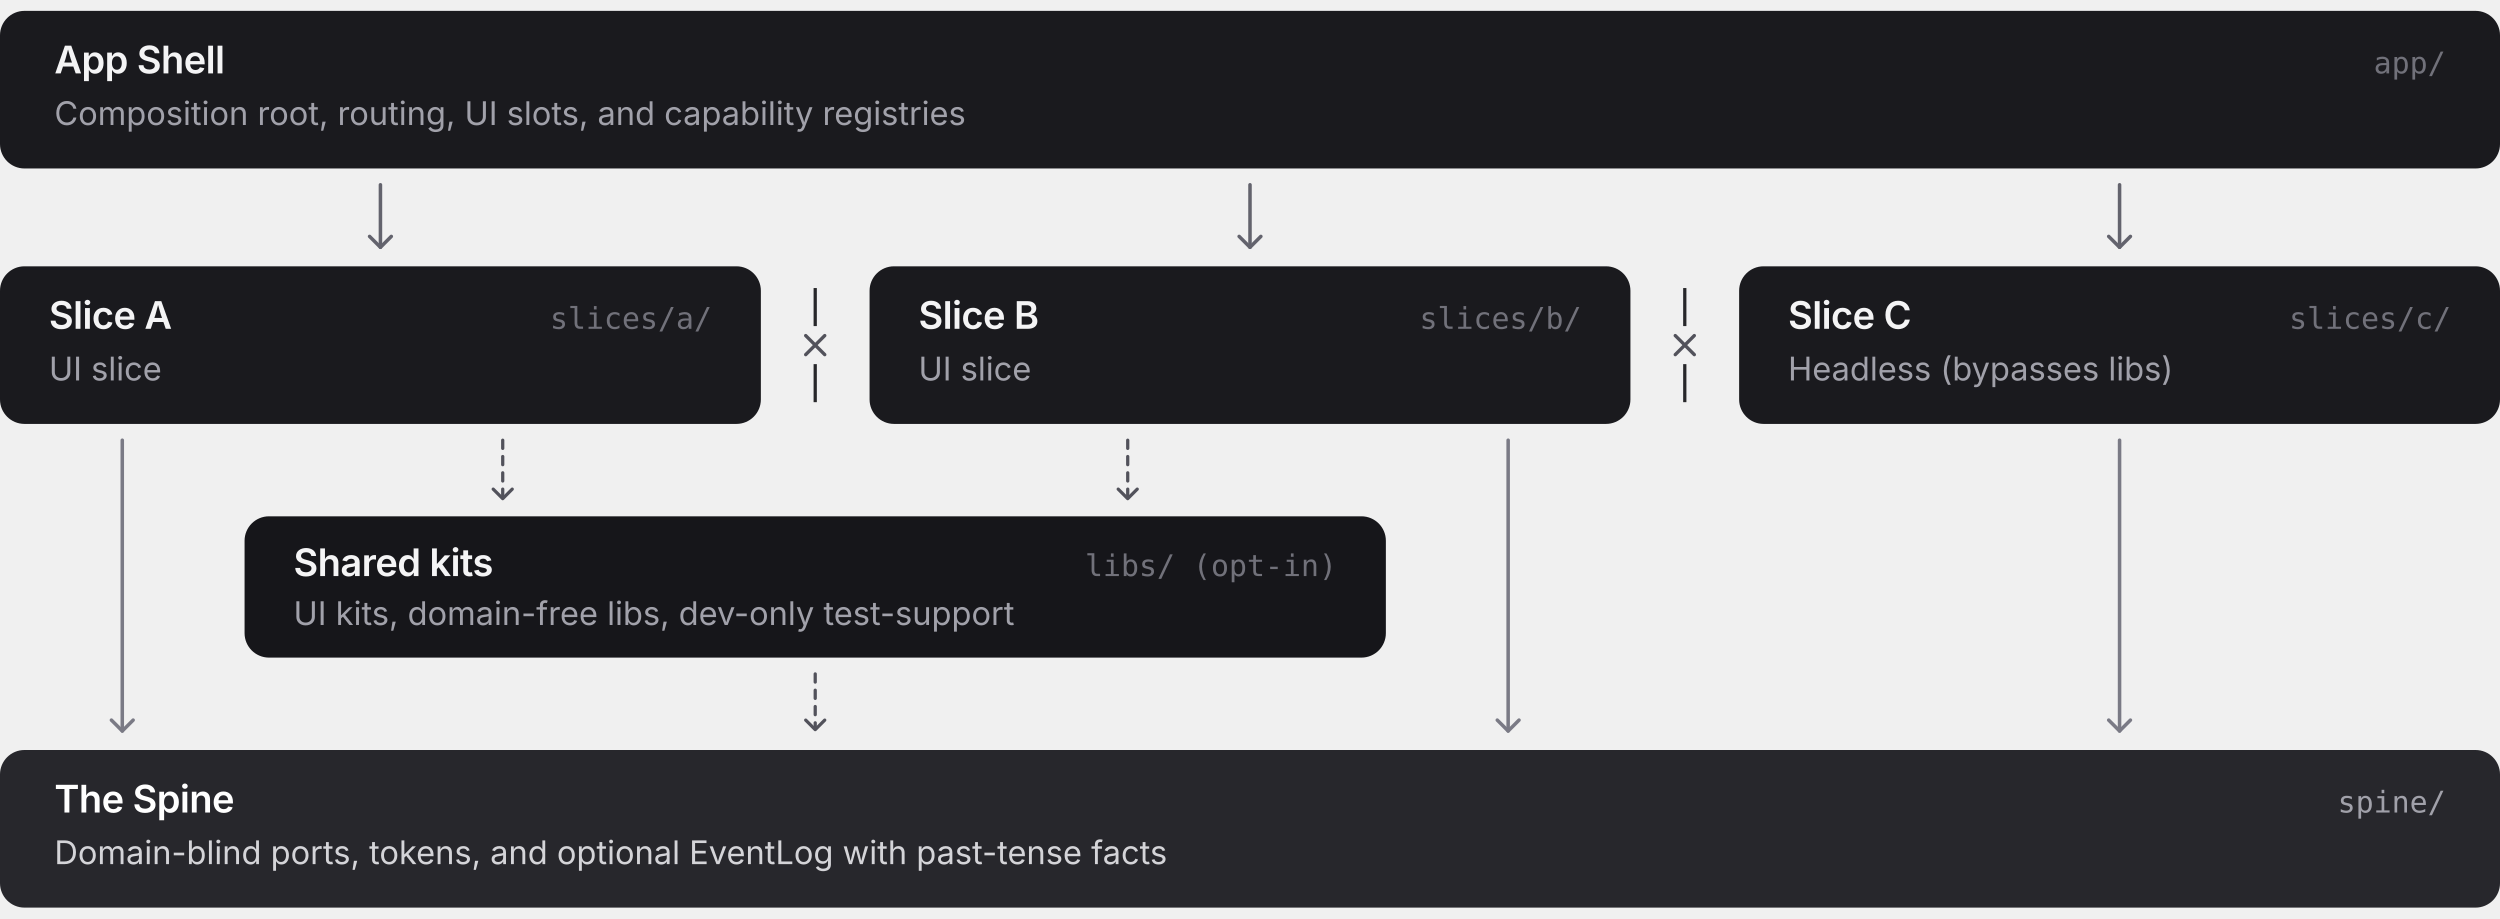
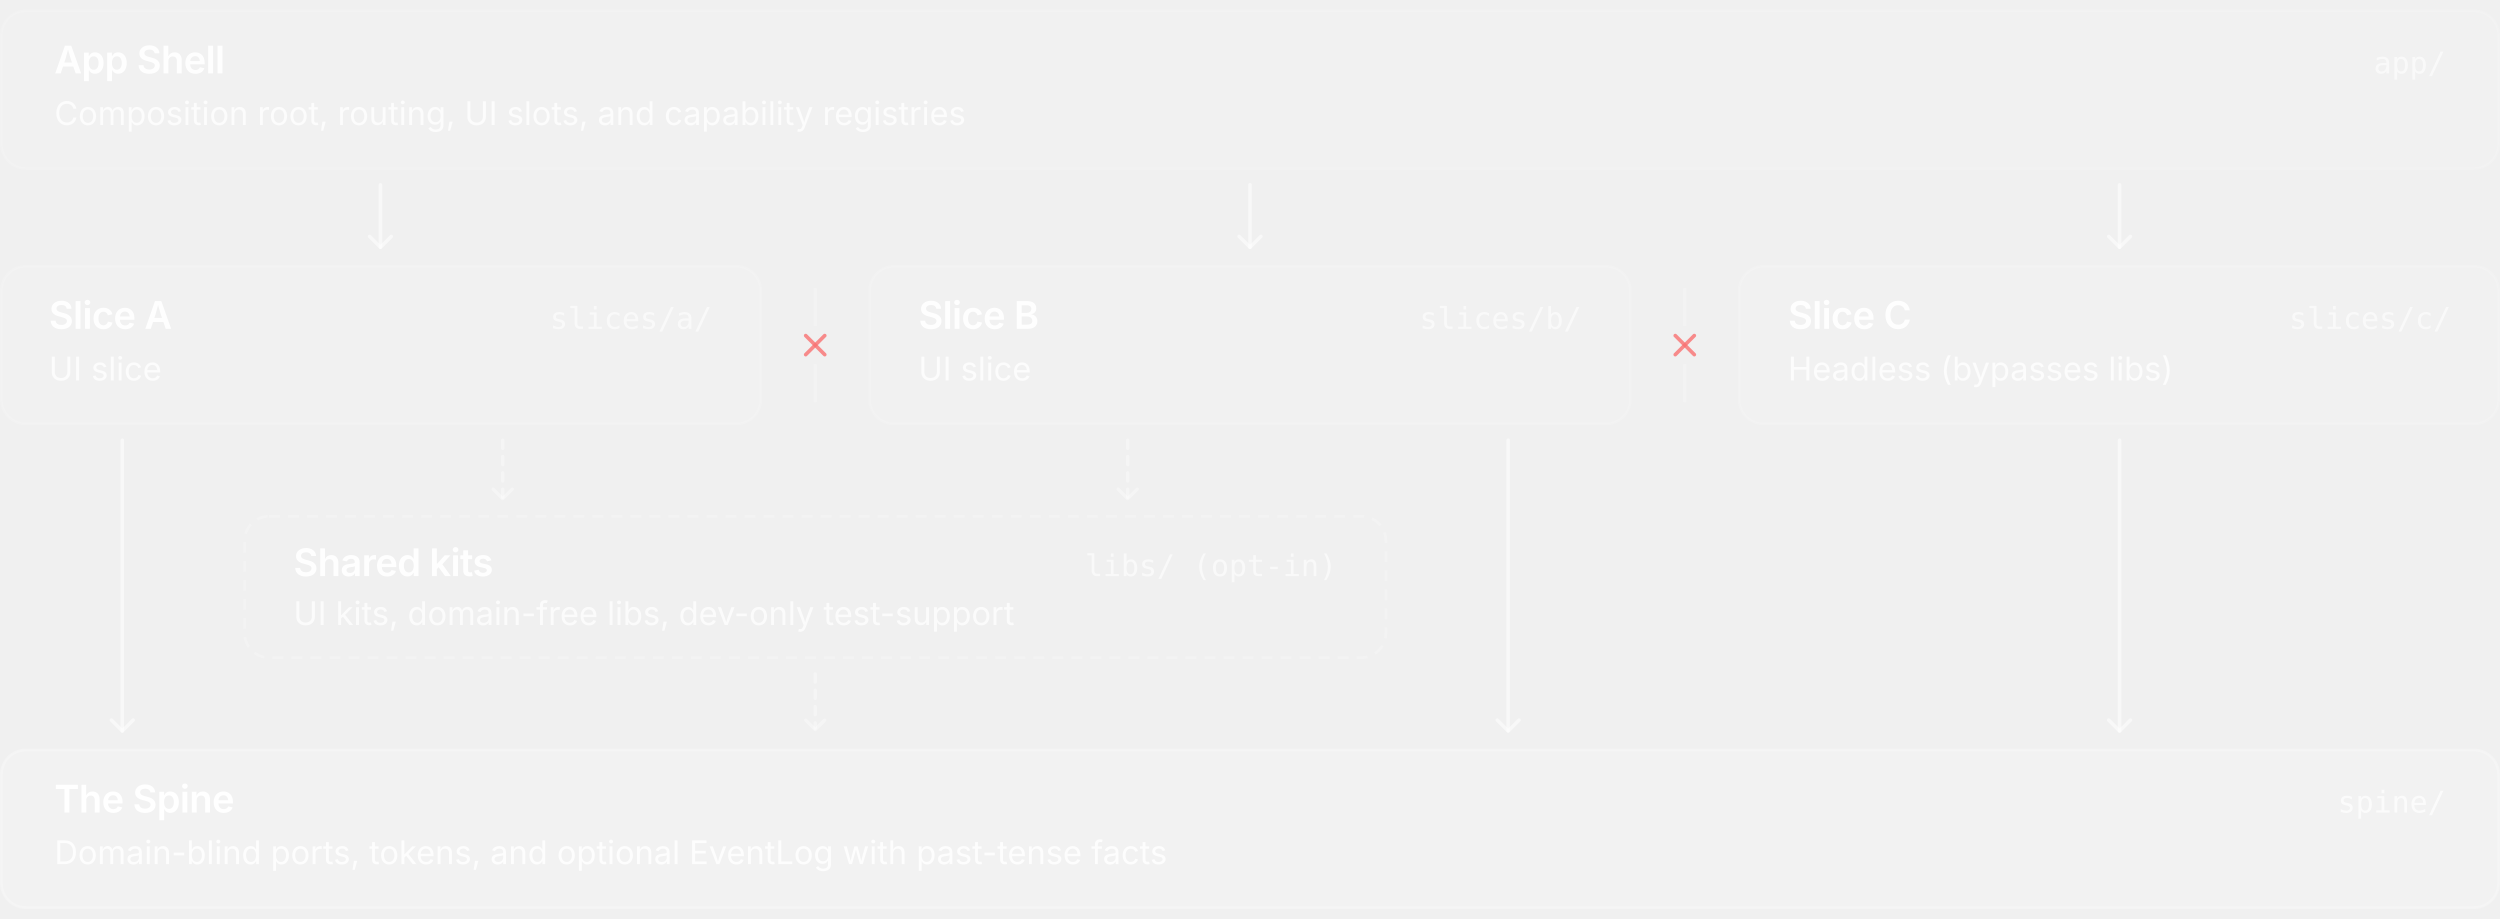
<svg xmlns="http://www.w3.org/2000/svg" viewBox="0 0 920 338" role="img" aria-labelledby="title desc">
  <defs>
    <style>
      .sans { font-family: ui-sans-serif, -apple-system, BlinkMacSystemFont, "Segoe UI", sans-serif; }
      .mono { font-family: ui-monospace, "SF Mono", Menlo, Consolas, monospace; }
-       .title { font-size: 14px; font-weight: 600; letter-spacing: -0.015em; fill: #F4F4F5; }
+       .title { font-size: 14px; font-weight: 600; letter-spacing: -0.015em; fill: #FFFFFF; fill-opacity: 0.95; }
      .title-spine { font-size: 14px; font-weight: 600; letter-spacing: -0.015em; fill: #FFFFFF; }
-       .sub { font-size: 12px; fill: #A1A1AA; }
-       .sub-spine { font-size: 12px; fill: #D4D4D8; }
-       .path { font-size: 11px; fill: #71717A; }
-       .path-spine { font-size: 11px; fill: #A1A1AA; }
+       .sub { font-size: 12px; fill: #FFFFFF; fill-opacity: 0.76; }
+       .sub-spine { font-size: 12px; fill: #FFFFFF; fill-opacity: 0.84; }
+       .path { font-size: 11px; fill: #FFFFFF; fill-opacity: 0.60; }
+       .path-spine { font-size: 11px; fill: #FFFFFF; fill-opacity: 0.72; }
    </style>
  </defs>
-   <rect x="0" y="4" width="920" height="58" rx="9" fill="#1A1A1E" />
+   <rect x="0.5" y="4" width="919" height="58" rx="9" fill="#FFFFFF" fill-opacity="0.06" stroke="#FFFFFF" stroke-opacity="0.12" stroke-width="1" />
  <text x="20" y="27" class="sans title">App Shell</text>
  <text x="900" y="27" text-anchor="end" class="mono path">app/</text>
  <text x="20" y="46" class="sans sub">Composition root, routing, UI slots, and capability registries</text>
-   <g fill="none" stroke="#63636D" stroke-width="1.3" stroke-linecap="round" stroke-linejoin="round">
+   <g fill="none" stroke="#FFFFFF" stroke-opacity="0.52" stroke-width="1.3" stroke-linecap="round" stroke-linejoin="round">
    <line x1="140" y1="68" x2="140" y2="91" />
    <path d="M 136 87 L 140 91 L 144 87" />
    <line x1="460" y1="68" x2="460" y2="91" />
    <path d="M 456 87 L 460 91 L 464 87" />
    <line x1="780" y1="68" x2="780" y2="91" />
    <path d="M 776 87 L 780 91 L 784 87" />
  </g>
-   <rect x="0" y="98" width="280" height="58" rx="9" fill="#1A1A1E" />
+   <rect x="0.5" y="98" width="279.5" height="58" rx="9" fill="#FFFFFF" fill-opacity="0.06" stroke="#FFFFFF" stroke-opacity="0.12" stroke-width="1" />
  <text x="18" y="121" class="sans title">Slice A</text>
  <text x="262" y="121" text-anchor="end" class="mono path">slices/a/</text>
  <text x="18" y="140" class="sans sub">UI slice</text>
-   <line x1="300" y1="106" x2="300" y2="120" stroke="#27272A" stroke-width="1.2" />
-   <line x1="296.5" y1="123.5" x2="303.5" y2="130.5" stroke="#52525B" stroke-width="1.25" stroke-linecap="round" />
-   <line x1="303.5" y1="123.5" x2="296.5" y2="130.5" stroke="#52525B" stroke-width="1.25" stroke-linecap="round" />
-   <line x1="300" y1="134" x2="300" y2="148" stroke="#27272A" stroke-width="1.2" />
-   <rect x="320" y="98" width="280" height="58" rx="9" fill="#1A1A1E" />
+   <line x1="300" y1="106" x2="300" y2="120" stroke="#FFFFFF" stroke-opacity="0.20" stroke-width="1.2" />
+   <line x1="296.5" y1="123.5" x2="303.5" y2="130.5" stroke="#F87171" stroke-opacity="0.80" stroke-width="1.35" stroke-linecap="round" />
+   <line x1="303.5" y1="123.5" x2="296.5" y2="130.5" stroke="#F87171" stroke-opacity="0.80" stroke-width="1.35" stroke-linecap="round" />
+   <line x1="300" y1="134" x2="300" y2="148" stroke="#FFFFFF" stroke-opacity="0.20" stroke-width="1.2" />
+   <rect x="320" y="98" width="280" height="58" rx="9" fill="#FFFFFF" fill-opacity="0.06" stroke="#FFFFFF" stroke-opacity="0.12" stroke-width="1" />
  <text x="338" y="121" class="sans title">Slice B</text>
  <text x="582" y="121" text-anchor="end" class="mono path">slices/b/</text>
  <text x="338" y="140" class="sans sub">UI slice</text>
-   <line x1="620" y1="106" x2="620" y2="120" stroke="#27272A" stroke-width="1.2" />
-   <line x1="616.5" y1="123.5" x2="623.5" y2="130.5" stroke="#52525B" stroke-width="1.25" stroke-linecap="round" />
-   <line x1="623.5" y1="123.5" x2="616.5" y2="130.5" stroke="#52525B" stroke-width="1.25" stroke-linecap="round" />
-   <line x1="620" y1="134" x2="620" y2="148" stroke="#27272A" stroke-width="1.2" />
-   <rect x="640" y="98" width="280" height="58" rx="9" fill="#1A1A1E" />
+   <line x1="620" y1="106" x2="620" y2="120" stroke="#FFFFFF" stroke-opacity="0.20" stroke-width="1.2" />
+   <line x1="616.5" y1="123.5" x2="623.5" y2="130.5" stroke="#F87171" stroke-opacity="0.80" stroke-width="1.35" stroke-linecap="round" />
+   <line x1="623.5" y1="123.5" x2="616.5" y2="130.5" stroke="#F87171" stroke-opacity="0.80" stroke-width="1.35" stroke-linecap="round" />
+   <line x1="620" y1="134" x2="620" y2="148" stroke="#FFFFFF" stroke-opacity="0.20" stroke-width="1.2" />
+   <rect x="640" y="98" width="279.5" height="58" rx="9" fill="#FFFFFF" fill-opacity="0.06" stroke="#FFFFFF" stroke-opacity="0.12" stroke-width="1" />
  <text x="658" y="121" class="sans title">Slice C</text>
  <text x="902" y="121" text-anchor="end" class="mono path">slices/c/</text>
  <text x="658" y="140" class="sans sub">Headless (bypasses libs)</text>
-   <rect x="90" y="190" width="420" height="52" rx="9" fill="#16161A" />
+   <rect x="90" y="190" width="420" height="52" rx="9" fill="#FFFFFF" fill-opacity="0.025" stroke="#FFFFFF" stroke-opacity="0.20" stroke-width="1" stroke-dasharray="4 3" />
  <text x="108" y="212" class="sans title" font-size="13.5">Shared kits</text>
  <text x="492" y="212" text-anchor="end" class="mono path">libs/ (opt-in)</text>
  <text x="108" y="230" class="sans sub" font-size="11.5">UI kits, domain-free libs, dev-only test-support</text>
-   <g fill="none" stroke="#7A7A85" stroke-width="1.3" stroke-linecap="round" stroke-linejoin="round">
+   <g fill="none" stroke="#FFFFFF" stroke-opacity="0.52" stroke-width="1.3" stroke-linecap="round" stroke-linejoin="round">
    <line x1="45" y1="162" x2="45" y2="269" />
    <path d="M 41 265 L 45 269 L 49 265" />
    <line x1="555" y1="162" x2="555" y2="269" />
    <path d="M 551 265 L 555 269 L 559 265" />
    <line x1="780" y1="162" x2="780" y2="269" />
    <path d="M 776 265 L 780 269 L 784 265" />
  </g>
-   <g fill="none" stroke="#52525B" stroke-width="1.2" stroke-linecap="round" stroke-linejoin="round">
+   <g fill="none" stroke="#FFFFFF" stroke-opacity="0.36" stroke-width="1.2" stroke-linecap="round" stroke-linejoin="round">
    <line x1="185" y1="162" x2="185" y2="183" stroke-dasharray="3 3" />
    <path d="M 181.5 180 L 185 183.5 L 188.5 180" />
    <line x1="415" y1="162" x2="415" y2="183" stroke-dasharray="3 3" />
    <path d="M 411.5 180 L 415 183.5 L 418.5 180" />
    <line x1="300" y1="248" x2="300" y2="268" stroke-dasharray="3 3" />
    <path d="M 296.5 265 L 300 268.5 L 303.5 265" />
  </g>
-   <rect x="0" y="276" width="920" height="58" rx="9" fill="#27272C" />
+   <rect x="0.5" y="276" width="919" height="58" rx="9" fill="#FFFFFF" fill-opacity="0.13" stroke="#FFFFFF" stroke-opacity="0.26" stroke-width="1" />
  <text x="20" y="299" class="sans title-spine">The Spine</text>
  <text x="900" y="299" text-anchor="end" class="mono path-spine">spine/</text>
  <text x="20" y="318" class="sans sub-spine">Domain-blind ports, tokens, and optional EventLog with past-tense facts</text>
</svg>
